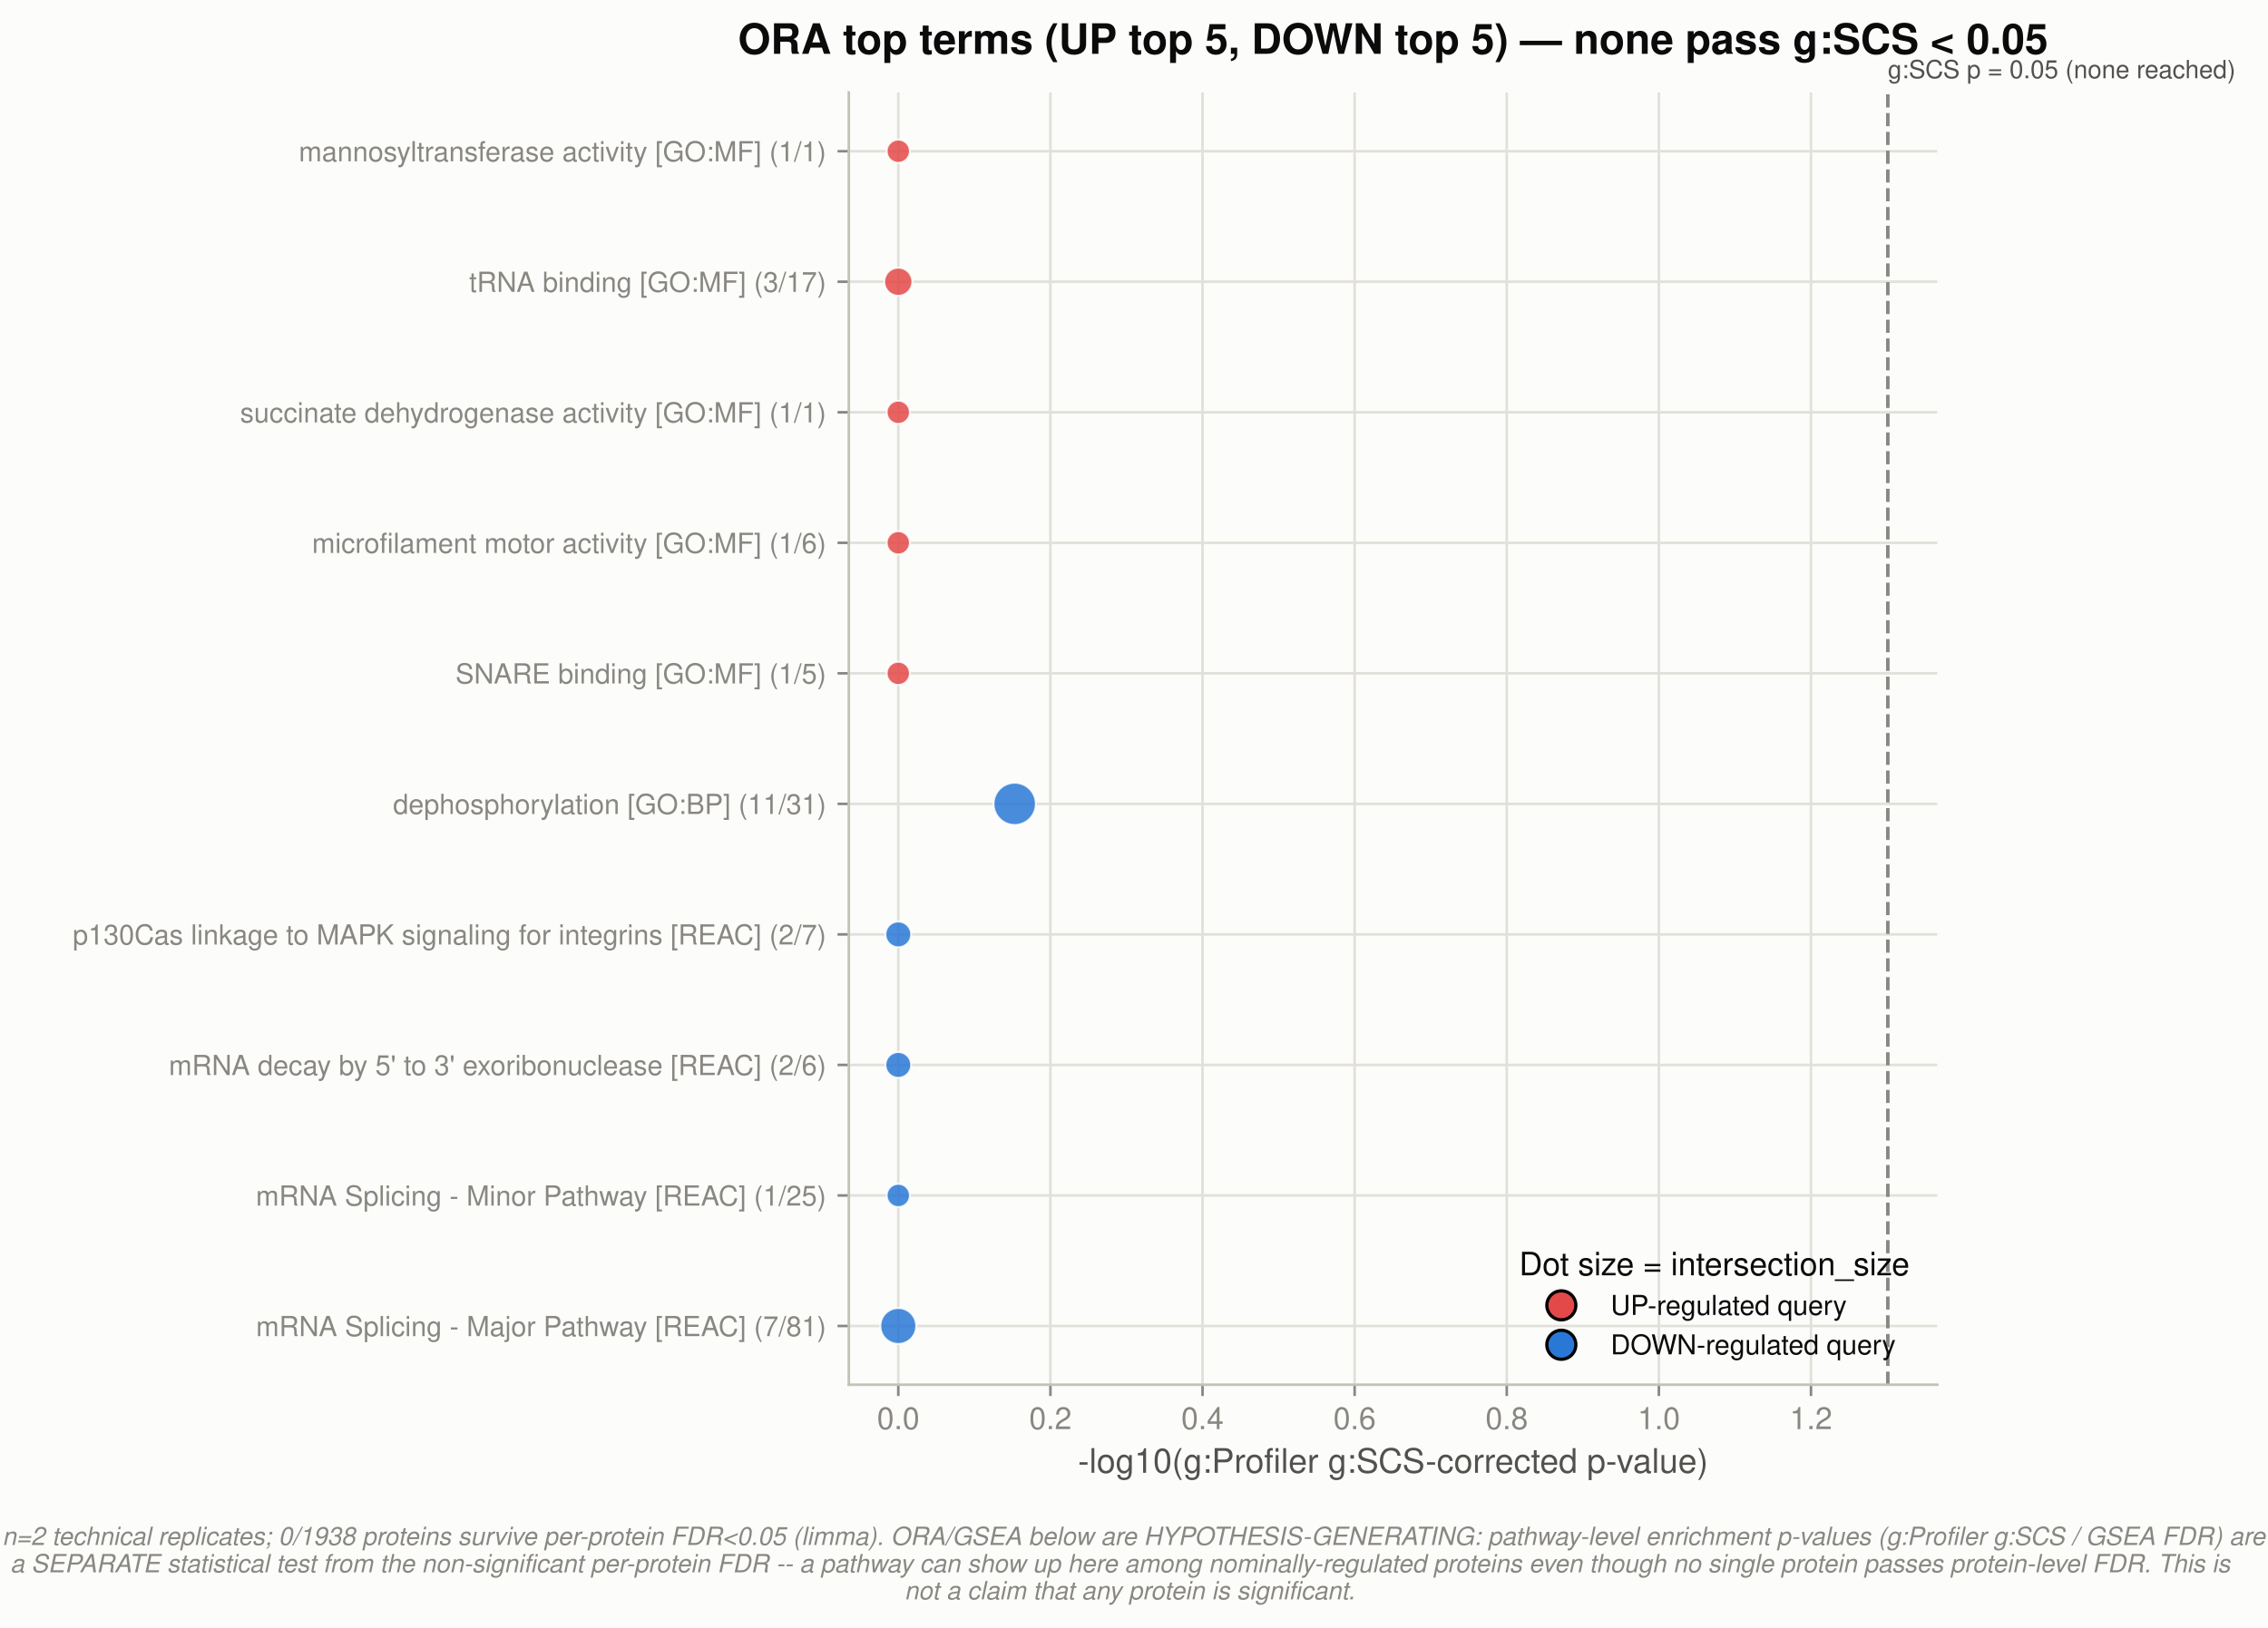
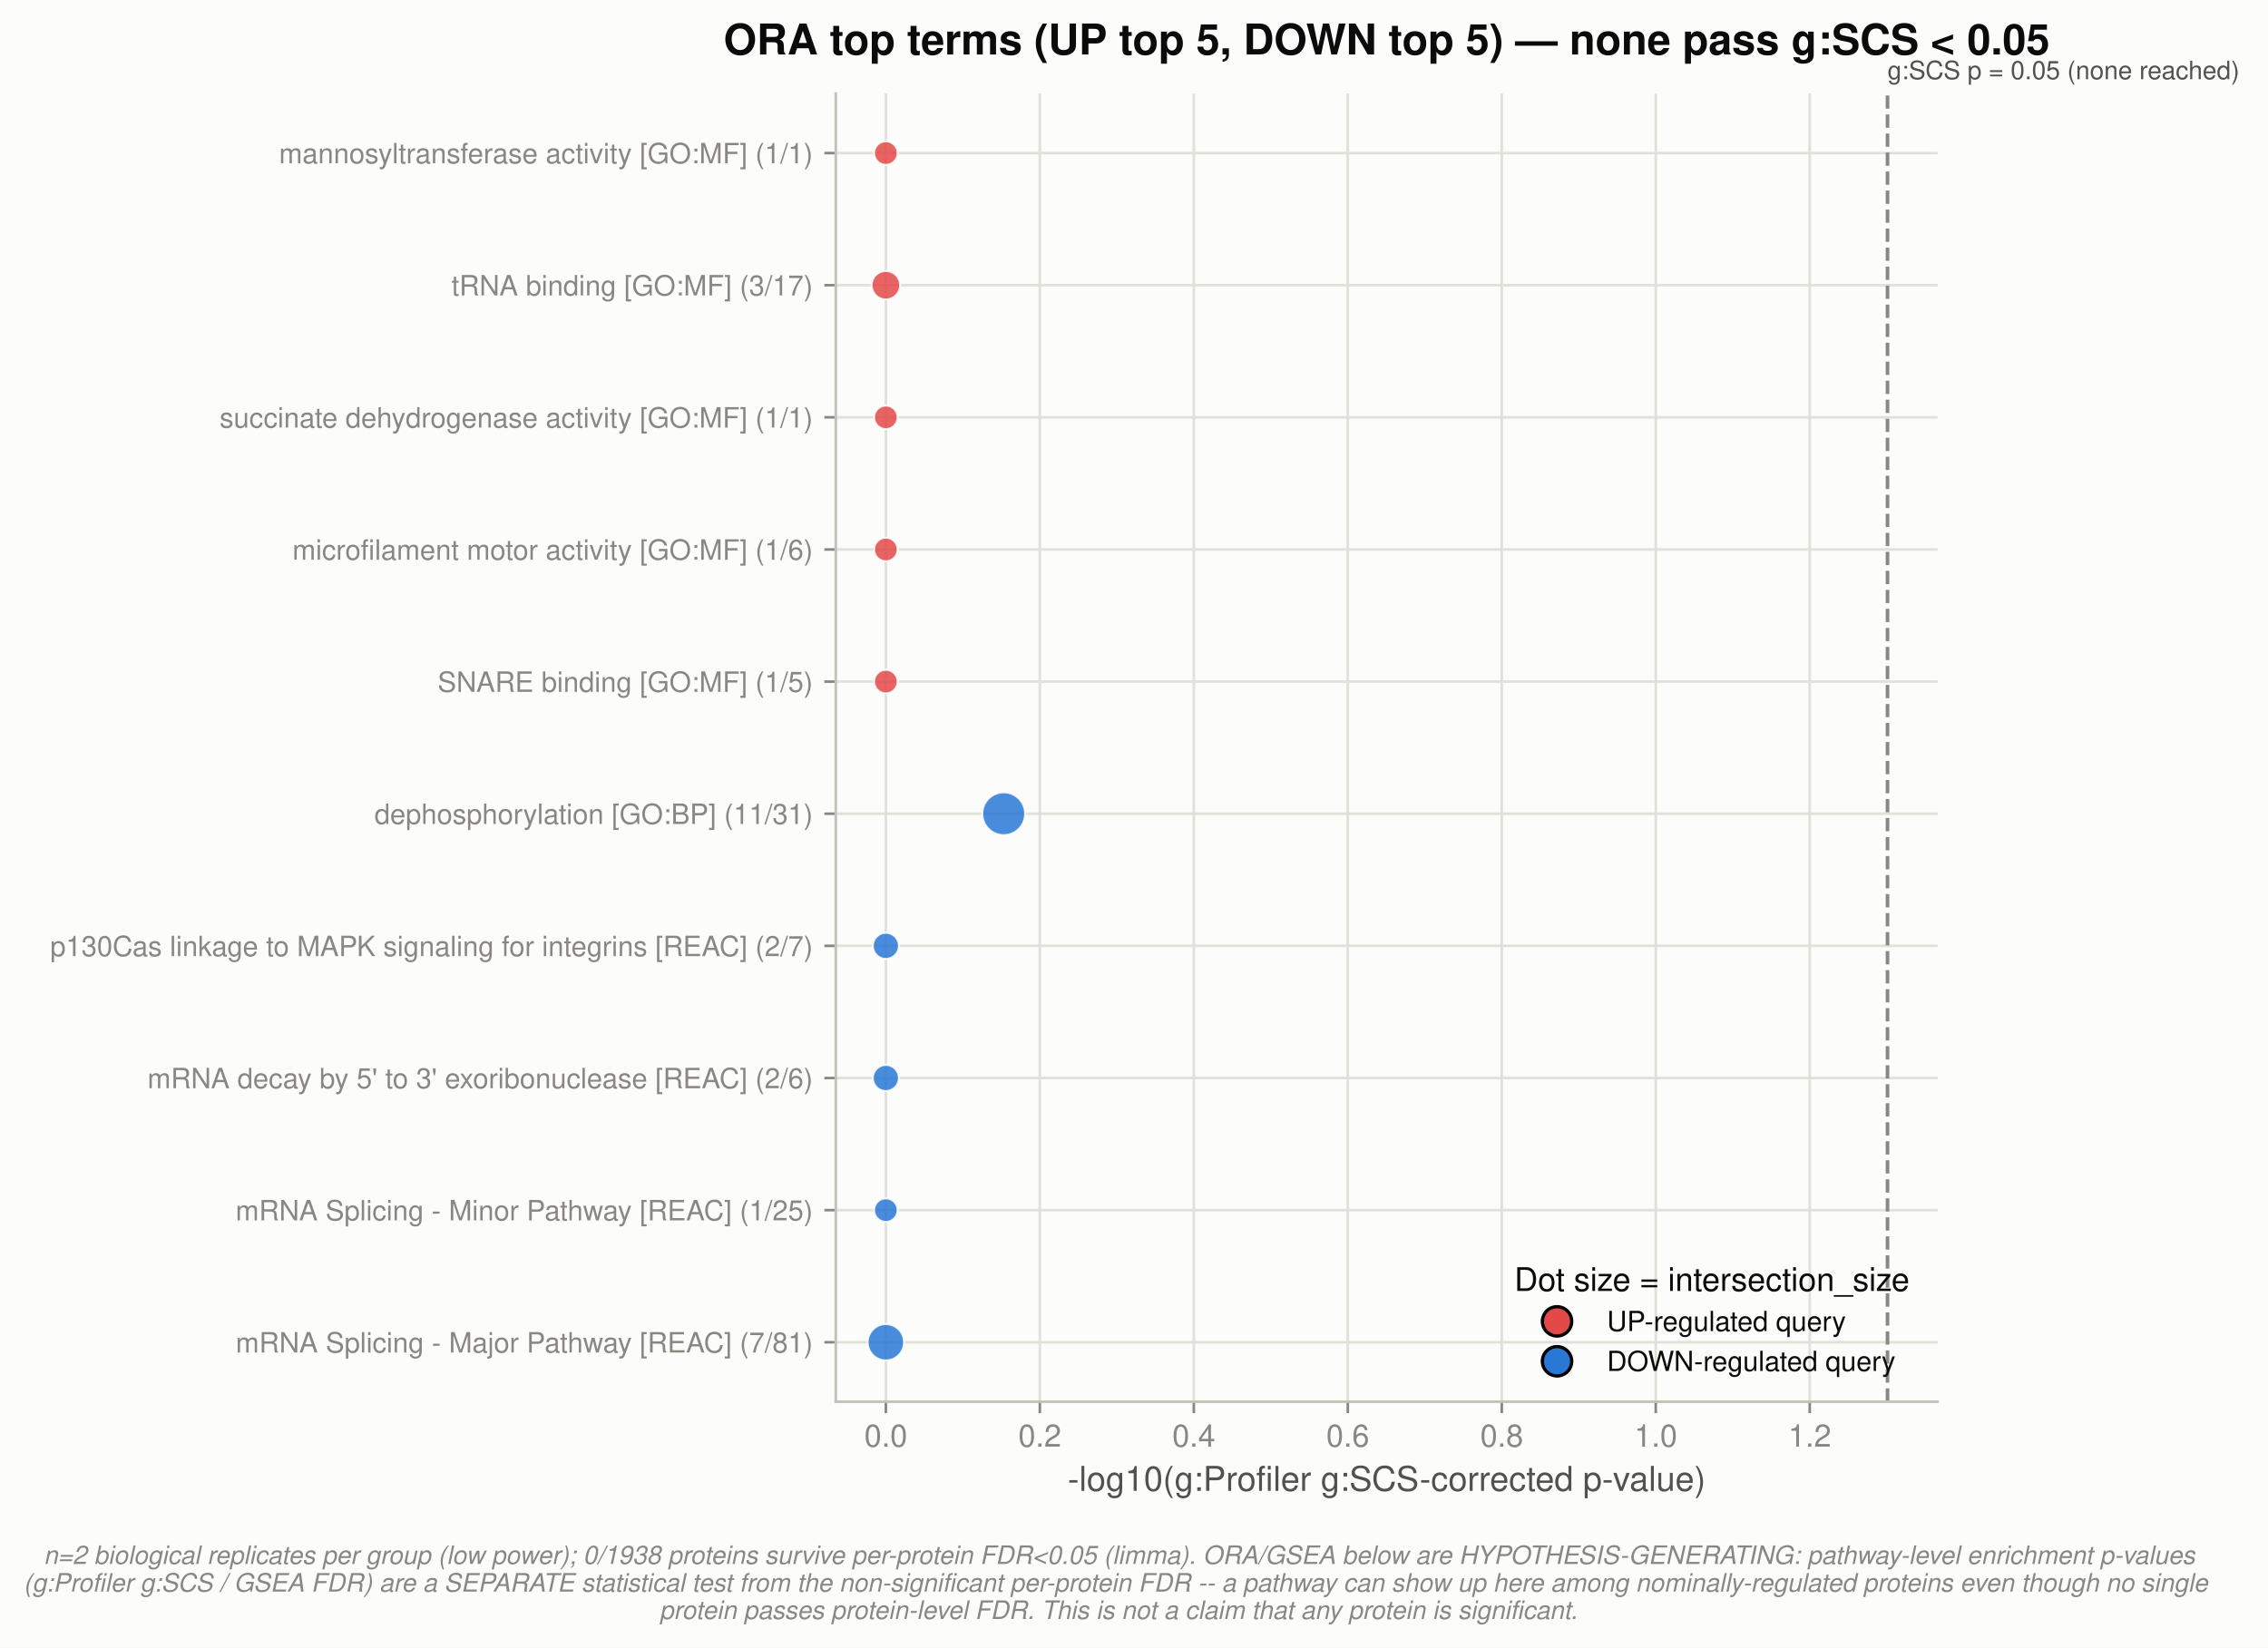
- <svg xmlns="http://www.w3.org/2000/svg" xmlns:xlink="http://www.w3.org/1999/xlink" width="703.745pt" height="505.222pt" viewBox="0 0 703.745 505.222" version="1.1">
+ <svg xmlns="http://www.w3.org/2000/svg" xmlns:xlink="http://www.w3.org/1999/xlink" width="695.232pt" height="505.222pt" viewBox="0 0 695.232 505.222" version="1.1">
  <defs>
    <style type="text/css">*{stroke-linejoin: round; stroke-linecap: butt}</style>
  </defs>
  <g id="figure_1">
    <g id="patch_1">
-       <path d="M 0 505.222  L 703.745 505.222  L 703.745 0  L 0 0  z " style="fill: #fcfcfb" />
+       <path d="M 0 505.222  L 695.232 505.222  L 695.232 0  L 0 0  z " style="fill: #fcfcfb" />
    </g>
    <g id="axes_1">
      <g id="patch_2">
-         <path d="M 263.382 429.782  L 601.131 429.782  L 601.131 28.702  L 263.382 28.702  z " style="fill: #fcfcfb" />
+         <path d="M 256.2 429.782  L 593.949 429.782  L 593.949 28.702  L 256.2 28.702  z " style="fill: #fcfcfb" />
      </g>
      <g id="matplotlib.axis_1">
        <g id="xtick_1">
          <g id="line2d_1">
-             <path d="M 278.734 429.782  L 278.734 28.702  " clip-path="url(#pb3f4c99d9b)" style="fill: none; stroke: #e1e0d9; stroke-width: 0.8; stroke-linecap: square" />
+             <path d="M 271.552 429.782  L 271.552 28.702  " clip-path="url(#p7c987cc610)" style="fill: none; stroke: #e1e0d9; stroke-width: 0.8; stroke-linecap: square" />
          </g>
          <g id="line2d_2">
            <defs>
-               <path id="mcee492f1c2" d="M 0 0  L 0 3.5  " style="stroke: #898781; stroke-width: 0.8" />
+               <path id="m0480e35098" d="M 0 0  L 0 3.5  " style="stroke: #898781; stroke-width: 0.8" />
            </defs>
            <g>
-               <use xlink:href="#mcee492f1c2" x="278.734" y="429.782" style="fill: #898781; stroke: #898781; stroke-width: 0.8" />
+               <use xlink:href="#m0480e35098" x="271.552" y="429.782" style="fill: #898781; stroke: #898781; stroke-width: 0.8" />
            </g>
          </g>
          <g id="text_1">
-             <text style="font-size: 9.5px; font-family: 'Helvetica Neue', 'Helvetica', 'Arial', 'DejaVu Sans', sans-serif; text-anchor: middle; fill: #898781" x="278.734" y="443.566" transform="rotate(-0 278.7345 443.5658)">0.0</text>
+             <text style="font-size: 9.5px; font-family: 'Helvetica Neue', 'Helvetica', 'Arial', 'DejaVu Sans', sans-serif; text-anchor: middle; fill: #898781" x="271.552" y="443.566" transform="rotate(-0 271.5524 443.5658)">0.0</text>
          </g>
        </g>
        <g id="xtick_2">
          <g id="line2d_3">
-             <path d="M 325.935 429.782  L 325.935 28.702  " clip-path="url(#pb3f4c99d9b)" style="fill: none; stroke: #e1e0d9; stroke-width: 0.8; stroke-linecap: square" />
+             <path d="M 318.753 429.782  L 318.753 28.702  " clip-path="url(#p7c987cc610)" style="fill: none; stroke: #e1e0d9; stroke-width: 0.8; stroke-linecap: square" />
          </g>
          <g id="line2d_4">
            <g>
-               <use xlink:href="#mcee492f1c2" x="325.935" y="429.782" style="fill: #898781; stroke: #898781; stroke-width: 0.8" />
+               <use xlink:href="#m0480e35098" x="318.753" y="429.782" style="fill: #898781; stroke: #898781; stroke-width: 0.8" />
            </g>
          </g>
          <g id="text_2">
-             <text style="font-size: 9.5px; font-family: 'Helvetica Neue', 'Helvetica', 'Arial', 'DejaVu Sans', sans-serif; text-anchor: middle; fill: #898781" x="325.935" y="443.566" transform="rotate(-0 325.9347 443.5658)">0.2</text>
+             <text style="font-size: 9.5px; font-family: 'Helvetica Neue', 'Helvetica', 'Arial', 'DejaVu Sans', sans-serif; text-anchor: middle; fill: #898781" x="318.753" y="443.566" transform="rotate(-0 318.7526 443.5658)">0.2</text>
          </g>
        </g>
        <g id="xtick_3">
          <g id="line2d_5">
-             <path d="M 373.135 429.782  L 373.135 28.702  " clip-path="url(#pb3f4c99d9b)" style="fill: none; stroke: #e1e0d9; stroke-width: 0.8; stroke-linecap: square" />
+             <path d="M 365.953 429.782  L 365.953 28.702  " clip-path="url(#p7c987cc610)" style="fill: none; stroke: #e1e0d9; stroke-width: 0.8; stroke-linecap: square" />
          </g>
          <g id="line2d_6">
            <g>
-               <use xlink:href="#mcee492f1c2" x="373.135" y="429.782" style="fill: #898781; stroke: #898781; stroke-width: 0.8" />
+               <use xlink:href="#m0480e35098" x="365.953" y="429.782" style="fill: #898781; stroke: #898781; stroke-width: 0.8" />
            </g>
          </g>
          <g id="text_3">
-             <text style="font-size: 9.5px; font-family: 'Helvetica Neue', 'Helvetica', 'Arial', 'DejaVu Sans', sans-serif; text-anchor: middle; fill: #898781" x="373.135" y="443.566" transform="rotate(-0 373.135 443.5658)">0.4</text>
+             <text style="font-size: 9.5px; font-family: 'Helvetica Neue', 'Helvetica', 'Arial', 'DejaVu Sans', sans-serif; text-anchor: middle; fill: #898781" x="365.953" y="443.566" transform="rotate(-0 365.9529 443.5658)">0.4</text>
          </g>
        </g>
        <g id="xtick_4">
          <g id="line2d_7">
-             <path d="M 420.335 429.782  L 420.335 28.702  " clip-path="url(#pb3f4c99d9b)" style="fill: none; stroke: #e1e0d9; stroke-width: 0.8; stroke-linecap: square" />
+             <path d="M 413.153 429.782  L 413.153 28.702  " clip-path="url(#p7c987cc610)" style="fill: none; stroke: #e1e0d9; stroke-width: 0.8; stroke-linecap: square" />
          </g>
          <g id="line2d_8">
            <g>
-               <use xlink:href="#mcee492f1c2" x="420.335" y="429.782" style="fill: #898781; stroke: #898781; stroke-width: 0.8" />
+               <use xlink:href="#m0480e35098" x="413.153" y="429.782" style="fill: #898781; stroke: #898781; stroke-width: 0.8" />
            </g>
          </g>
          <g id="text_4">
-             <text style="font-size: 9.5px; font-family: 'Helvetica Neue', 'Helvetica', 'Arial', 'DejaVu Sans', sans-serif; text-anchor: middle; fill: #898781" x="420.335" y="443.566" transform="rotate(-0 420.3352 443.5658)">0.6</text>
+             <text style="font-size: 9.5px; font-family: 'Helvetica Neue', 'Helvetica', 'Arial', 'DejaVu Sans', sans-serif; text-anchor: middle; fill: #898781" x="413.153" y="443.566" transform="rotate(-0 413.1531 443.5658)">0.6</text>
          </g>
        </g>
        <g id="xtick_5">
          <g id="line2d_9">
-             <path d="M 467.535 429.782  L 467.535 28.702  " clip-path="url(#pb3f4c99d9b)" style="fill: none; stroke: #e1e0d9; stroke-width: 0.8; stroke-linecap: square" />
+             <path d="M 460.353 429.782  L 460.353 28.702  " clip-path="url(#p7c987cc610)" style="fill: none; stroke: #e1e0d9; stroke-width: 0.8; stroke-linecap: square" />
          </g>
          <g id="line2d_10">
            <g>
-               <use xlink:href="#mcee492f1c2" x="467.535" y="429.782" style="fill: #898781; stroke: #898781; stroke-width: 0.8" />
+               <use xlink:href="#m0480e35098" x="460.353" y="429.782" style="fill: #898781; stroke: #898781; stroke-width: 0.8" />
            </g>
          </g>
          <g id="text_5">
-             <text style="font-size: 9.5px; font-family: 'Helvetica Neue', 'Helvetica', 'Arial', 'DejaVu Sans', sans-serif; text-anchor: middle; fill: #898781" x="467.535" y="443.566" transform="rotate(-0 467.5354 443.5658)">0.8</text>
+             <text style="font-size: 9.5px; font-family: 'Helvetica Neue', 'Helvetica', 'Arial', 'DejaVu Sans', sans-serif; text-anchor: middle; fill: #898781" x="460.353" y="443.566" transform="rotate(-0 460.3533 443.5658)">0.8</text>
          </g>
        </g>
        <g id="xtick_6">
          <g id="line2d_11">
-             <path d="M 514.736 429.782  L 514.736 28.702  " clip-path="url(#pb3f4c99d9b)" style="fill: none; stroke: #e1e0d9; stroke-width: 0.8; stroke-linecap: square" />
+             <path d="M 507.554 429.782  L 507.554 28.702  " clip-path="url(#p7c987cc610)" style="fill: none; stroke: #e1e0d9; stroke-width: 0.8; stroke-linecap: square" />
          </g>
          <g id="line2d_12">
            <g>
-               <use xlink:href="#mcee492f1c2" x="514.736" y="429.782" style="fill: #898781; stroke: #898781; stroke-width: 0.8" />
+               <use xlink:href="#m0480e35098" x="507.554" y="429.782" style="fill: #898781; stroke: #898781; stroke-width: 0.8" />
            </g>
          </g>
          <g id="text_6">
-             <text style="font-size: 9.5px; font-family: 'Helvetica Neue', 'Helvetica', 'Arial', 'DejaVu Sans', sans-serif; text-anchor: middle; fill: #898781" x="514.736" y="443.566" transform="rotate(-0 514.7357 443.5658)">1.0</text>
+             <text style="font-size: 9.5px; font-family: 'Helvetica Neue', 'Helvetica', 'Arial', 'DejaVu Sans', sans-serif; text-anchor: middle; fill: #898781" x="507.554" y="443.566" transform="rotate(-0 507.5536 443.5658)">1.0</text>
          </g>
        </g>
        <g id="xtick_7">
          <g id="line2d_13">
-             <path d="M 561.936 429.782  L 561.936 28.702  " clip-path="url(#pb3f4c99d9b)" style="fill: none; stroke: #e1e0d9; stroke-width: 0.8; stroke-linecap: square" />
+             <path d="M 554.754 429.782  L 554.754 28.702  " clip-path="url(#p7c987cc610)" style="fill: none; stroke: #e1e0d9; stroke-width: 0.8; stroke-linecap: square" />
          </g>
          <g id="line2d_14">
            <g>
-               <use xlink:href="#mcee492f1c2" x="561.936" y="429.782" style="fill: #898781; stroke: #898781; stroke-width: 0.8" />
+               <use xlink:href="#m0480e35098" x="554.754" y="429.782" style="fill: #898781; stroke: #898781; stroke-width: 0.8" />
            </g>
          </g>
          <g id="text_7">
-             <text style="font-size: 9.5px; font-family: 'Helvetica Neue', 'Helvetica', 'Arial', 'DejaVu Sans', sans-serif; text-anchor: middle; fill: #898781" x="561.936" y="443.566" transform="rotate(-0 561.9359 443.5658)">1.2</text>
+             <text style="font-size: 9.5px; font-family: 'Helvetica Neue', 'Helvetica', 'Arial', 'DejaVu Sans', sans-serif; text-anchor: middle; fill: #898781" x="554.754" y="443.566" transform="rotate(-0 554.7538 443.5658)">1.2</text>
          </g>
        </g>
        <g id="text_8">
-           <text style="font-size: 10.5px; font-family: 'Helvetica Neue', 'Helvetica', 'Arial', 'DejaVu Sans', sans-serif; text-anchor: middle; fill: #52514e" x="432.257" y="457.112" transform="rotate(-0 432.2568 457.1124)">-log10(g:Profiler g:SCS-corrected p-value)</text>
+           <text style="font-size: 10.5px; font-family: 'Helvetica Neue', 'Helvetica', 'Arial', 'DejaVu Sans', sans-serif; text-anchor: middle; fill: #52514e" x="425.075" y="457.112" transform="rotate(-0 425.0747 457.1124)">-log10(g:Profiler g:SCS-corrected p-value)</text>
        </g>
      </g>
      <g id="matplotlib.axis_2">
        <g id="ytick_1">
          <g id="line2d_15">
-             <path d="M 263.382 411.551  L 601.131 411.551  " clip-path="url(#pb3f4c99d9b)" style="fill: none; stroke: #e1e0d9; stroke-width: 0.8; stroke-linecap: square" />
+             <path d="M 256.2 411.551  L 593.949 411.551  " clip-path="url(#p7c987cc610)" style="fill: none; stroke: #e1e0d9; stroke-width: 0.8; stroke-linecap: square" />
          </g>
          <g id="line2d_16">
            <defs>
-               <path id="md9409d3e34" d="M 0 0  L -3.5 0  " style="stroke: #898781; stroke-width: 0.8" />
+               <path id="m6cc1317039" d="M 0 0  L -3.5 0  " style="stroke: #898781; stroke-width: 0.8" />
            </defs>
            <g>
-               <use xlink:href="#md9409d3e34" x="263.382" y="411.551" style="fill: #898781; stroke: #898781; stroke-width: 0.8" />
+               <use xlink:href="#m6cc1317039" x="256.2" y="411.551" style="fill: #898781; stroke: #898781; stroke-width: 0.8" />
            </g>
          </g>
          <g id="text_9">
-             <text style="font-size: 8.6px; font-family: 'Helvetica Neue', 'Helvetica', 'Arial', 'DejaVu Sans', sans-serif; text-anchor: end; fill: #898781" x="256.382" y="414.694" transform="rotate(-0 256.3822 414.6943)">mRNA Splicing - Major Pathway  [REAC]  (7/81)</text>
+             <text style="font-size: 8.6px; font-family: 'Helvetica Neue', 'Helvetica', 'Arial', 'DejaVu Sans', sans-serif; text-anchor: end; fill: #898781" x="249.2" y="414.694" transform="rotate(-0 249.2002 414.6943)">mRNA Splicing - Major Pathway  [REAC]  (7/81)</text>
          </g>
        </g>
        <g id="ytick_2">
          <g id="line2d_17">
-             <path d="M 263.382 371.038  L 601.131 371.038  " clip-path="url(#pb3f4c99d9b)" style="fill: none; stroke: #e1e0d9; stroke-width: 0.8; stroke-linecap: square" />
+             <path d="M 256.2 371.038  L 593.949 371.038  " clip-path="url(#p7c987cc610)" style="fill: none; stroke: #e1e0d9; stroke-width: 0.8; stroke-linecap: square" />
          </g>
          <g id="line2d_18">
            <g>
-               <use xlink:href="#md9409d3e34" x="263.382" y="371.038" style="fill: #898781; stroke: #898781; stroke-width: 0.8" />
+               <use xlink:href="#m6cc1317039" x="256.2" y="371.038" style="fill: #898781; stroke: #898781; stroke-width: 0.8" />
            </g>
          </g>
          <g id="text_10">
-             <text style="font-size: 8.6px; font-family: 'Helvetica Neue', 'Helvetica', 'Arial', 'DejaVu Sans', sans-serif; text-anchor: end; fill: #898781" x="256.382" y="374.181" transform="rotate(-0 256.3822 374.1812)">mRNA Splicing - Minor Pathway  [REAC]  (1/25)</text>
+             <text style="font-size: 8.6px; font-family: 'Helvetica Neue', 'Helvetica', 'Arial', 'DejaVu Sans', sans-serif; text-anchor: end; fill: #898781" x="249.2" y="374.181" transform="rotate(-0 249.2002 374.1812)">mRNA Splicing - Minor Pathway  [REAC]  (1/25)</text>
          </g>
        </g>
        <g id="ytick_3">
          <g id="line2d_19">
-             <path d="M 263.382 330.525  L 601.131 330.525  " clip-path="url(#pb3f4c99d9b)" style="fill: none; stroke: #e1e0d9; stroke-width: 0.8; stroke-linecap: square" />
+             <path d="M 256.2 330.525  L 593.949 330.525  " clip-path="url(#p7c987cc610)" style="fill: none; stroke: #e1e0d9; stroke-width: 0.8; stroke-linecap: square" />
          </g>
          <g id="line2d_20">
            <g>
-               <use xlink:href="#md9409d3e34" x="263.382" y="330.525" style="fill: #898781; stroke: #898781; stroke-width: 0.8" />
+               <use xlink:href="#m6cc1317039" x="256.2" y="330.525" style="fill: #898781; stroke: #898781; stroke-width: 0.8" />
            </g>
          </g>
          <g id="text_11">
-             <text style="font-size: 8.6px; font-family: 'Helvetica Neue', 'Helvetica', 'Arial', 'DejaVu Sans', sans-serif; text-anchor: end; fill: #898781" x="256.382" y="333.668" transform="rotate(-0 256.3822 333.668)">mRNA decay by 5' to 3' exoribonuclease  [REAC]  (2/6)</text>
+             <text style="font-size: 8.6px; font-family: 'Helvetica Neue', 'Helvetica', 'Arial', 'DejaVu Sans', sans-serif; text-anchor: end; fill: #898781" x="249.2" y="333.668" transform="rotate(-0 249.2002 333.668)">mRNA decay by 5' to 3' exoribonuclease  [REAC]  (2/6)</text>
          </g>
        </g>
        <g id="ytick_4">
          <g id="line2d_21">
-             <path d="M 263.382 290.012  L 601.131 290.012  " clip-path="url(#pb3f4c99d9b)" style="fill: none; stroke: #e1e0d9; stroke-width: 0.8; stroke-linecap: square" />
+             <path d="M 256.2 290.012  L 593.949 290.012  " clip-path="url(#p7c987cc610)" style="fill: none; stroke: #e1e0d9; stroke-width: 0.8; stroke-linecap: square" />
          </g>
          <g id="line2d_22">
            <g>
-               <use xlink:href="#md9409d3e34" x="263.382" y="290.012" style="fill: #898781; stroke: #898781; stroke-width: 0.8" />
+               <use xlink:href="#m6cc1317039" x="256.2" y="290.012" style="fill: #898781; stroke: #898781; stroke-width: 0.8" />
            </g>
          </g>
          <g id="text_12">
-             <text style="font-size: 8.6px; font-family: 'Helvetica Neue', 'Helvetica', 'Arial', 'DejaVu Sans', sans-serif; text-anchor: end; fill: #898781" x="256.382" y="293.155" transform="rotate(-0 256.3822 293.1549)">p130Cas linkage to MAPK signaling for integrins  [REAC]  (2/7)</text>
+             <text style="font-size: 8.6px; font-family: 'Helvetica Neue', 'Helvetica', 'Arial', 'DejaVu Sans', sans-serif; text-anchor: end; fill: #898781" x="249.2" y="293.155" transform="rotate(-0 249.2002 293.1549)">p130Cas linkage to MAPK signaling for integrins  [REAC]  (2/7)</text>
          </g>
        </g>
        <g id="ytick_5">
          <g id="line2d_23">
-             <path d="M 263.382 249.499  L 601.131 249.499  " clip-path="url(#pb3f4c99d9b)" style="fill: none; stroke: #e1e0d9; stroke-width: 0.8; stroke-linecap: square" />
+             <path d="M 256.2 249.499  L 593.949 249.499  " clip-path="url(#p7c987cc610)" style="fill: none; stroke: #e1e0d9; stroke-width: 0.8; stroke-linecap: square" />
          </g>
          <g id="line2d_24">
            <g>
-               <use xlink:href="#md9409d3e34" x="263.382" y="249.499" style="fill: #898781; stroke: #898781; stroke-width: 0.8" />
+               <use xlink:href="#m6cc1317039" x="256.2" y="249.499" style="fill: #898781; stroke: #898781; stroke-width: 0.8" />
            </g>
          </g>
          <g id="text_13">
-             <text style="font-size: 8.6px; font-family: 'Helvetica Neue', 'Helvetica', 'Arial', 'DejaVu Sans', sans-serif; text-anchor: end; fill: #898781" x="256.382" y="252.642" transform="rotate(-0 256.3822 252.6418)">dephosphorylation  [GO:BP]  (11/31)</text>
+             <text style="font-size: 8.6px; font-family: 'Helvetica Neue', 'Helvetica', 'Arial', 'DejaVu Sans', sans-serif; text-anchor: end; fill: #898781" x="249.2" y="252.642" transform="rotate(-0 249.2002 252.6418)">dephosphorylation  [GO:BP]  (11/31)</text>
          </g>
        </g>
        <g id="ytick_6">
          <g id="line2d_25">
-             <path d="M 263.382 208.986  L 601.131 208.986  " clip-path="url(#pb3f4c99d9b)" style="fill: none; stroke: #e1e0d9; stroke-width: 0.8; stroke-linecap: square" />
+             <path d="M 256.2 208.986  L 593.949 208.986  " clip-path="url(#p7c987cc610)" style="fill: none; stroke: #e1e0d9; stroke-width: 0.8; stroke-linecap: square" />
          </g>
          <g id="line2d_26">
            <g>
-               <use xlink:href="#md9409d3e34" x="263.382" y="208.986" style="fill: #898781; stroke: #898781; stroke-width: 0.8" />
+               <use xlink:href="#m6cc1317039" x="256.2" y="208.986" style="fill: #898781; stroke: #898781; stroke-width: 0.8" />
            </g>
          </g>
          <g id="text_14">
-             <text style="font-size: 8.6px; font-family: 'Helvetica Neue', 'Helvetica', 'Arial', 'DejaVu Sans', sans-serif; text-anchor: end; fill: #898781" x="256.382" y="212.129" transform="rotate(-0 256.3822 212.1287)">SNARE binding  [GO:MF]  (1/5)</text>
+             <text style="font-size: 8.6px; font-family: 'Helvetica Neue', 'Helvetica', 'Arial', 'DejaVu Sans', sans-serif; text-anchor: end; fill: #898781" x="249.2" y="212.129" transform="rotate(-0 249.2002 212.1287)">SNARE binding  [GO:MF]  (1/5)</text>
          </g>
        </g>
        <g id="ytick_7">
          <g id="line2d_27">
-             <path d="M 263.382 168.472  L 601.131 168.472  " clip-path="url(#pb3f4c99d9b)" style="fill: none; stroke: #e1e0d9; stroke-width: 0.8; stroke-linecap: square" />
+             <path d="M 256.2 168.472  L 593.949 168.472  " clip-path="url(#p7c987cc610)" style="fill: none; stroke: #e1e0d9; stroke-width: 0.8; stroke-linecap: square" />
          </g>
          <g id="line2d_28">
            <g>
-               <use xlink:href="#md9409d3e34" x="263.382" y="168.472" style="fill: #898781; stroke: #898781; stroke-width: 0.8" />
+               <use xlink:href="#m6cc1317039" x="256.2" y="168.472" style="fill: #898781; stroke: #898781; stroke-width: 0.8" />
            </g>
          </g>
          <g id="text_15">
-             <text style="font-size: 8.6px; font-family: 'Helvetica Neue', 'Helvetica', 'Arial', 'DejaVu Sans', sans-serif; text-anchor: end; fill: #898781" x="256.382" y="171.616" transform="rotate(-0 256.3822 171.6155)">microfilament motor activity  [GO:MF]  (1/6)</text>
+             <text style="font-size: 8.6px; font-family: 'Helvetica Neue', 'Helvetica', 'Arial', 'DejaVu Sans', sans-serif; text-anchor: end; fill: #898781" x="249.2" y="171.616" transform="rotate(-0 249.2002 171.6155)">microfilament motor activity  [GO:MF]  (1/6)</text>
          </g>
        </g>
        <g id="ytick_8">
          <g id="line2d_29">
-             <path d="M 263.382 127.959  L 601.131 127.959  " clip-path="url(#pb3f4c99d9b)" style="fill: none; stroke: #e1e0d9; stroke-width: 0.8; stroke-linecap: square" />
+             <path d="M 256.2 127.959  L 593.949 127.959  " clip-path="url(#p7c987cc610)" style="fill: none; stroke: #e1e0d9; stroke-width: 0.8; stroke-linecap: square" />
          </g>
          <g id="line2d_30">
            <g>
-               <use xlink:href="#md9409d3e34" x="263.382" y="127.959" style="fill: #898781; stroke: #898781; stroke-width: 0.8" />
+               <use xlink:href="#m6cc1317039" x="256.2" y="127.959" style="fill: #898781; stroke: #898781; stroke-width: 0.8" />
            </g>
          </g>
          <g id="text_16">
-             <text style="font-size: 8.6px; font-family: 'Helvetica Neue', 'Helvetica', 'Arial', 'DejaVu Sans', sans-serif; text-anchor: end; fill: #898781" x="256.382" y="131.102" transform="rotate(-0 256.3822 131.1024)">succinate dehydrogenase activity  [GO:MF]  (1/1)</text>
+             <text style="font-size: 8.6px; font-family: 'Helvetica Neue', 'Helvetica', 'Arial', 'DejaVu Sans', sans-serif; text-anchor: end; fill: #898781" x="249.2" y="131.102" transform="rotate(-0 249.2002 131.1024)">succinate dehydrogenase activity  [GO:MF]  (1/1)</text>
          </g>
        </g>
        <g id="ytick_9">
          <g id="line2d_31">
-             <path d="M 263.382 87.446  L 601.131 87.446  " clip-path="url(#pb3f4c99d9b)" style="fill: none; stroke: #e1e0d9; stroke-width: 0.8; stroke-linecap: square" />
+             <path d="M 256.2 87.446  L 593.949 87.446  " clip-path="url(#p7c987cc610)" style="fill: none; stroke: #e1e0d9; stroke-width: 0.8; stroke-linecap: square" />
          </g>
          <g id="line2d_32">
            <g>
-               <use xlink:href="#md9409d3e34" x="263.382" y="87.446" style="fill: #898781; stroke: #898781; stroke-width: 0.8" />
+               <use xlink:href="#m6cc1317039" x="256.2" y="87.446" style="fill: #898781; stroke: #898781; stroke-width: 0.8" />
            </g>
          </g>
          <g id="text_17">
-             <text style="font-size: 8.6px; font-family: 'Helvetica Neue', 'Helvetica', 'Arial', 'DejaVu Sans', sans-serif; text-anchor: end; fill: #898781" x="256.382" y="90.589" transform="rotate(-0 256.3822 90.58926)">tRNA binding  [GO:MF]  (3/17)</text>
+             <text style="font-size: 8.6px; font-family: 'Helvetica Neue', 'Helvetica', 'Arial', 'DejaVu Sans', sans-serif; text-anchor: end; fill: #898781" x="249.2" y="90.589" transform="rotate(-0 249.2002 90.58926)">tRNA binding  [GO:MF]  (3/17)</text>
          </g>
        </g>
        <g id="ytick_10">
          <g id="line2d_33">
-             <path d="M 263.382 46.933  L 601.131 46.933  " clip-path="url(#pb3f4c99d9b)" style="fill: none; stroke: #e1e0d9; stroke-width: 0.8; stroke-linecap: square" />
+             <path d="M 256.2 46.933  L 593.949 46.933  " clip-path="url(#p7c987cc610)" style="fill: none; stroke: #e1e0d9; stroke-width: 0.8; stroke-linecap: square" />
          </g>
          <g id="line2d_34">
            <g>
-               <use xlink:href="#md9409d3e34" x="263.382" y="46.933" style="fill: #898781; stroke: #898781; stroke-width: 0.8" />
+               <use xlink:href="#m6cc1317039" x="256.2" y="46.933" style="fill: #898781; stroke: #898781; stroke-width: 0.8" />
            </g>
          </g>
          <g id="text_18">
-             <text style="font-size: 8.6px; font-family: 'Helvetica Neue', 'Helvetica', 'Arial', 'DejaVu Sans', sans-serif; text-anchor: end; fill: #898781" x="256.382" y="50.076" transform="rotate(-0 256.3822 50.07613)">mannosyltransferase activity  [GO:MF]  (1/1)</text>
+             <text style="font-size: 8.6px; font-family: 'Helvetica Neue', 'Helvetica', 'Arial', 'DejaVu Sans', sans-serif; text-anchor: end; fill: #898781" x="249.2" y="50.076" transform="rotate(-0 249.2002 50.07613)">mannosyltransferase activity  [GO:MF]  (1/1)</text>
          </g>
        </g>
      </g>
      <g id="line2d_35">
-         <path d="M 585.779 429.782  L 585.779 28.702  " clip-path="url(#pb3f4c99d9b)" style="fill: none; stroke-dasharray: 4.07,1.76; stroke-dashoffset: 0; stroke: #898781; stroke-width: 1.1" />
+         <path d="M 578.597 429.782  L 578.597 28.702  " clip-path="url(#p7c987cc610)" style="fill: none; stroke-dasharray: 4.07,1.76; stroke-dashoffset: 0; stroke: #898781; stroke-width: 1.1" />
      </g>
      <g id="patch_3">
-         <path d="M 263.382 429.782  L 263.382 28.702  " style="fill: none; stroke: #c3c2b7; stroke-width: 0.8; stroke-linejoin: miter; stroke-linecap: square" />
+         <path d="M 256.2 429.782  L 256.2 28.702  " style="fill: none; stroke: #c3c2b7; stroke-width: 0.8; stroke-linejoin: miter; stroke-linecap: square" />
      </g>
      <g id="patch_4">
-         <path d="M 263.382 429.782  L 601.131 429.782  " style="fill: none; stroke: #c3c2b7; stroke-width: 0.8; stroke-linejoin: miter; stroke-linecap: square" />
+         <path d="M 256.2 429.782  L 593.949 429.782  " style="fill: none; stroke: #c3c2b7; stroke-width: 0.8; stroke-linejoin: miter; stroke-linecap: square" />
      </g>
      <g id="text_19">
-         <text style="font-size: 7.8px; font-family: 'Helvetica Neue', 'Helvetica', 'Arial', 'DejaVu Sans', sans-serif; text-anchor: start; fill: #52514e" x="585.779" y="24.275" transform="rotate(-0 585.7791 24.27522)"> g:SCS p = 0.05 (none reached)</text>
+         <text style="font-size: 7.8px; font-family: 'Helvetica Neue', 'Helvetica', 'Arial', 'DejaVu Sans', sans-serif; text-anchor: start; fill: #52514e" x="578.597" y="24.275" transform="rotate(-0 578.597 24.27522)"> g:SCS p = 0.05 (none reached)</text>
      </g>
      <g id="text_20">
-         <text style="font-weight: 600; font-size: 13px; font-family: 'Helvetica Neue', 'Helvetica', 'Arial', 'DejaVu Sans', sans-serif; text-anchor: middle; fill: #0b0b0b" x="432.257" y="16.702" transform="rotate(-0 432.2568 16.70219)">ORA top terms (UP top 5, DOWN top 5) — none pass g:SCS &lt; 0.05</text>
+         <text style="font-weight: 600; font-size: 13px; font-family: 'Helvetica Neue', 'Helvetica', 'Arial', 'DejaVu Sans', sans-serif; text-anchor: middle; fill: #0b0b0b" x="425.075" y="16.702" transform="rotate(-0 425.0747 16.70219)">ORA top terms (UP top 5, DOWN top 5) — none pass g:SCS &lt; 0.05</text>
      </g>
      <g id="PathCollection_1">
-         <path d="M 278.734 417.119  C 280.211 417.119 281.627 416.532 282.671 415.488  C 283.716 414.444 284.302 413.028 284.302 411.551  C 284.302 410.075 283.716 408.658 282.671 407.614  C 281.627 406.57 280.211 405.984 278.734 405.984  C 277.258 405.984 275.842 406.57 274.797 407.614  C 273.753 408.658 273.167 410.075 273.167 411.551  C 273.167 413.028 273.753 414.444 274.797 415.488  C 275.842 416.532 277.258 417.119 278.734 417.119  z " clip-path="url(#pb3f4c99d9b)" style="fill: #2a78d6; fill-opacity: 0.85; stroke: #ffffff; stroke-opacity: 0.85; stroke-width: 0.6" />
-         <path d="M 278.734 374.644  C 279.691 374.644 280.608 374.264 281.284 373.588  C 281.96 372.912 282.34 371.994 282.34 371.038  C 282.34 370.082 281.96 369.165 281.284 368.489  C 280.608 367.812 279.691 367.433 278.734 367.433  C 277.778 367.433 276.861 367.812 276.185 368.489  C 275.509 369.165 275.129 370.082 275.129 371.038  C 275.129 371.994 275.509 372.912 276.185 373.588  C 276.861 374.264 277.778 374.644 278.734 374.644  z " clip-path="url(#pb3f4c99d9b)" style="fill: #2a78d6; fill-opacity: 0.85; stroke: #ffffff; stroke-opacity: 0.85; stroke-width: 0.6" />
-         <path d="M 278.734 334.525  C 279.795 334.525 280.813 334.104 281.563 333.353  C 282.313 332.603 282.734 331.586 282.734 330.525  C 282.734 329.464 282.313 328.447 281.563 327.697  C 280.813 326.946 279.795 326.525 278.734 326.525  C 277.674 326.525 276.656 326.946 275.906 327.697  C 275.156 328.447 274.734 329.464 274.734 330.525  C 274.734 331.586 275.156 332.603 275.906 333.353  C 276.656 334.104 277.674 334.525 278.734 334.525  z " clip-path="url(#pb3f4c99d9b)" style="fill: #2a78d6; fill-opacity: 0.85; stroke: #ffffff; stroke-opacity: 0.85; stroke-width: 0.6" />
-         <path d="M 278.734 294.012  C 279.795 294.012 280.813 293.59 281.563 292.84  C 282.313 292.09 282.734 291.073 282.734 290.012  C 282.734 288.951 282.313 287.934 281.563 287.183  C 280.813 286.433 279.795 286.012 278.734 286.012  C 277.674 286.012 276.656 286.433 275.906 287.183  C 275.156 287.934 274.734 288.951 274.734 290.012  C 274.734 291.073 275.156 292.09 275.906 292.84  C 276.656 293.59 277.674 294.012 278.734 294.012  z " clip-path="url(#pb3f4c99d9b)" style="fill: #2a78d6; fill-opacity: 0.85; stroke: #ffffff; stroke-opacity: 0.85; stroke-width: 0.6" />
-         <path d="M 314.856 256.056  C 316.595 256.056 318.263 255.365 319.493 254.136  C 320.723 252.906 321.414 251.238 321.414 249.499  C 321.414 247.76 320.723 246.092 319.493 244.862  C 318.263 243.632 316.595 242.941 314.856 242.941  C 313.117 242.941 311.449 243.632 310.219 244.862  C 308.99 246.092 308.299 247.76 308.299 249.499  C 308.299 251.238 308.99 252.906 310.219 254.136  C 311.449 255.365 313.117 256.056 314.856 256.056  z " clip-path="url(#pb3f4c99d9b)" style="fill: #2a78d6; fill-opacity: 0.85; stroke: #ffffff; stroke-opacity: 0.85; stroke-width: 0.6" />
-         <path d="M 278.734 212.591  C 279.691 212.591 280.608 212.211 281.284 211.535  C 281.96 210.859 282.34 209.942 282.34 208.986  C 282.34 208.029 281.96 207.112 281.284 206.436  C 280.608 205.76 279.691 205.38 278.734 205.38  C 277.778 205.38 276.861 205.76 276.185 206.436  C 275.509 207.112 275.129 208.029 275.129 208.986  C 275.129 209.942 275.509 210.859 276.185 211.535  C 276.861 212.211 277.778 212.591 278.734 212.591  z " clip-path="url(#pb3f4c99d9b)" style="fill: #e34948; fill-opacity: 0.85; stroke: #ffffff; stroke-opacity: 0.85; stroke-width: 0.6" />
-         <path d="M 278.734 172.078  C 279.691 172.078 280.608 171.698 281.284 171.022  C 281.96 170.346 282.34 169.429 282.34 168.472  C 282.34 167.516 281.96 166.599 281.284 165.923  C 280.608 165.247 279.691 164.867 278.734 164.867  C 277.778 164.867 276.861 165.247 276.185 165.923  C 275.509 166.599 275.129 167.516 275.129 168.472  C 275.129 169.429 275.509 170.346 276.185 171.022  C 276.861 171.698 277.778 172.078 278.734 172.078  z " clip-path="url(#pb3f4c99d9b)" style="fill: #e34948; fill-opacity: 0.85; stroke: #ffffff; stroke-opacity: 0.85; stroke-width: 0.6" />
-         <path d="M 278.734 131.565  C 279.691 131.565 280.608 131.185 281.284 130.509  C 281.96 129.833 282.34 128.916 282.34 127.959  C 282.34 127.003 281.96 126.086 281.284 125.41  C 280.608 124.734 279.691 124.354 278.734 124.354  C 277.778 124.354 276.861 124.734 276.185 125.41  C 275.509 126.086 275.129 127.003 275.129 127.959  C 275.129 128.916 275.509 129.833 276.185 130.509  C 276.861 131.185 277.778 131.565 278.734 131.565  z " clip-path="url(#pb3f4c99d9b)" style="fill: #e34948; fill-opacity: 0.85; stroke: #ffffff; stroke-opacity: 0.85; stroke-width: 0.6" />
-         <path d="M 278.734 91.805  C 279.89 91.805 280.999 91.346 281.817 90.528  C 282.634 89.711 283.093 88.602 283.093 87.446  C 283.093 86.29 282.634 85.181 281.817 84.364  C 280.999 83.547 279.89 83.087 278.734 83.087  C 277.578 83.087 276.47 83.547 275.652 84.364  C 274.835 85.181 274.376 86.29 274.376 87.446  C 274.376 88.602 274.835 89.711 275.652 90.528  C 276.47 91.346 277.578 91.805 278.734 91.805  z " clip-path="url(#pb3f4c99d9b)" style="fill: #e34948; fill-opacity: 0.85; stroke: #ffffff; stroke-opacity: 0.85; stroke-width: 0.6" />
-         <path d="M 278.734 50.539  C 279.691 50.539 280.608 50.159 281.284 49.483  C 281.96 48.806 282.34 47.889 282.34 46.933  C 282.34 45.977 281.96 45.06 281.284 44.384  C 280.608 43.707 279.691 43.328 278.734 43.328  C 277.778 43.328 276.861 43.707 276.185 44.384  C 275.509 45.06 275.129 45.977 275.129 46.933  C 275.129 47.889 275.509 48.806 276.185 49.483  C 276.861 50.159 277.778 50.539 278.734 50.539  z " clip-path="url(#pb3f4c99d9b)" style="fill: #e34948; fill-opacity: 0.85; stroke: #ffffff; stroke-opacity: 0.85; stroke-width: 0.6" />
+         <path d="M 271.552 417.119  C 273.029 417.119 274.445 416.532 275.489 415.488  C 276.533 414.444 277.12 413.028 277.12 411.551  C 277.12 410.075 276.533 408.658 275.489 407.614  C 274.445 406.57 273.029 405.984 271.552 405.984  C 270.076 405.984 268.659 406.57 267.615 407.614  C 266.571 408.658 265.985 410.075 265.985 411.551  C 265.985 413.028 266.571 414.444 267.615 415.488  C 268.659 416.532 270.076 417.119 271.552 417.119  z " clip-path="url(#p7c987cc610)" style="fill: #2a78d6; fill-opacity: 0.85; stroke: #ffffff; stroke-opacity: 0.85; stroke-width: 0.6" />
+         <path d="M 271.552 374.644  C 272.509 374.644 273.426 374.264 274.102 373.588  C 274.778 372.912 275.158 371.994 275.158 371.038  C 275.158 370.082 274.778 369.165 274.102 368.489  C 273.426 367.812 272.509 367.433 271.552 367.433  C 270.596 367.433 269.679 367.812 269.003 368.489  C 268.327 369.165 267.947 370.082 267.947 371.038  C 267.947 371.994 268.327 372.912 269.003 373.588  C 269.679 374.264 270.596 374.644 271.552 374.644  z " clip-path="url(#p7c987cc610)" style="fill: #2a78d6; fill-opacity: 0.85; stroke: #ffffff; stroke-opacity: 0.85; stroke-width: 0.6" />
+         <path d="M 271.552 334.525  C 272.613 334.525 273.631 334.104 274.381 333.353  C 275.131 332.603 275.552 331.586 275.552 330.525  C 275.552 329.464 275.131 328.447 274.381 327.697  C 273.631 326.946 272.613 326.525 271.552 326.525  C 270.492 326.525 269.474 326.946 268.724 327.697  C 267.974 328.447 267.552 329.464 267.552 330.525  C 267.552 331.586 267.974 332.603 268.724 333.353  C 269.474 334.104 270.492 334.525 271.552 334.525  z " clip-path="url(#p7c987cc610)" style="fill: #2a78d6; fill-opacity: 0.85; stroke: #ffffff; stroke-opacity: 0.85; stroke-width: 0.6" />
+         <path d="M 271.552 294.012  C 272.613 294.012 273.631 293.59 274.381 292.84  C 275.131 292.09 275.552 291.073 275.552 290.012  C 275.552 288.951 275.131 287.934 274.381 287.183  C 273.631 286.433 272.613 286.012 271.552 286.012  C 270.492 286.012 269.474 286.433 268.724 287.183  C 267.974 287.934 267.552 288.951 267.552 290.012  C 267.552 291.073 267.974 292.09 268.724 292.84  C 269.474 293.59 270.492 294.012 271.552 294.012  z " clip-path="url(#p7c987cc610)" style="fill: #2a78d6; fill-opacity: 0.85; stroke: #ffffff; stroke-opacity: 0.85; stroke-width: 0.6" />
+         <path d="M 307.674 256.056  C 309.413 256.056 311.081 255.365 312.311 254.136  C 313.541 252.906 314.231 251.238 314.231 249.499  C 314.231 247.76 313.541 246.092 312.311 244.862  C 311.081 243.632 309.413 242.941 307.674 242.941  C 305.935 242.941 304.267 243.632 303.037 244.862  C 301.808 246.092 301.117 247.76 301.117 249.499  C 301.117 251.238 301.808 252.906 303.037 254.136  C 304.267 255.365 305.935 256.056 307.674 256.056  z " clip-path="url(#p7c987cc610)" style="fill: #2a78d6; fill-opacity: 0.85; stroke: #ffffff; stroke-opacity: 0.85; stroke-width: 0.6" />
+         <path d="M 271.552 212.591  C 272.509 212.591 273.426 212.211 274.102 211.535  C 274.778 210.859 275.158 209.942 275.158 208.986  C 275.158 208.029 274.778 207.112 274.102 206.436  C 273.426 205.76 272.509 205.38 271.552 205.38  C 270.596 205.38 269.679 205.76 269.003 206.436  C 268.327 207.112 267.947 208.029 267.947 208.986  C 267.947 209.942 268.327 210.859 269.003 211.535  C 269.679 212.211 270.596 212.591 271.552 212.591  z " clip-path="url(#p7c987cc610)" style="fill: #e34948; fill-opacity: 0.85; stroke: #ffffff; stroke-opacity: 0.85; stroke-width: 0.6" />
+         <path d="M 271.552 172.078  C 272.509 172.078 273.426 171.698 274.102 171.022  C 274.778 170.346 275.158 169.429 275.158 168.472  C 275.158 167.516 274.778 166.599 274.102 165.923  C 273.426 165.247 272.509 164.867 271.552 164.867  C 270.596 164.867 269.679 165.247 269.003 165.923  C 268.327 166.599 267.947 167.516 267.947 168.472  C 267.947 169.429 268.327 170.346 269.003 171.022  C 269.679 171.698 270.596 172.078 271.552 172.078  z " clip-path="url(#p7c987cc610)" style="fill: #e34948; fill-opacity: 0.85; stroke: #ffffff; stroke-opacity: 0.85; stroke-width: 0.6" />
+         <path d="M 271.552 131.565  C 272.509 131.565 273.426 131.185 274.102 130.509  C 274.778 129.833 275.158 128.916 275.158 127.959  C 275.158 127.003 274.778 126.086 274.102 125.41  C 273.426 124.734 272.509 124.354 271.552 124.354  C 270.596 124.354 269.679 124.734 269.003 125.41  C 268.327 126.086 267.947 127.003 267.947 127.959  C 267.947 128.916 268.327 129.833 269.003 130.509  C 269.679 131.185 270.596 131.565 271.552 131.565  z " clip-path="url(#p7c987cc610)" style="fill: #e34948; fill-opacity: 0.85; stroke: #ffffff; stroke-opacity: 0.85; stroke-width: 0.6" />
+         <path d="M 271.552 91.805  C 272.708 91.805 273.817 91.346 274.635 90.528  C 275.452 89.711 275.911 88.602 275.911 87.446  C 275.911 86.29 275.452 85.181 274.635 84.364  C 273.817 83.547 272.708 83.087 271.552 83.087  C 270.396 83.087 269.288 83.547 268.47 84.364  C 267.653 85.181 267.193 86.29 267.193 87.446  C 267.193 88.602 267.653 89.711 268.47 90.528  C 269.288 91.346 270.396 91.805 271.552 91.805  z " clip-path="url(#p7c987cc610)" style="fill: #e34948; fill-opacity: 0.85; stroke: #ffffff; stroke-opacity: 0.85; stroke-width: 0.6" />
+         <path d="M 271.552 50.539  C 272.509 50.539 273.426 50.159 274.102 49.483  C 274.778 48.806 275.158 47.889 275.158 46.933  C 275.158 45.977 274.778 45.06 274.102 44.384  C 273.426 43.707 272.509 43.328 271.552 43.328  C 270.596 43.328 269.679 43.707 269.003 44.384  C 268.327 45.06 267.947 45.977 267.947 46.933  C 267.947 47.889 268.327 48.806 269.003 49.483  C 269.679 50.159 270.596 50.539 271.552 50.539  z " clip-path="url(#p7c987cc610)" style="fill: #e34948; fill-opacity: 0.85; stroke: #ffffff; stroke-opacity: 0.85; stroke-width: 0.6" />
      </g>
      <g id="legend_1">
        <g id="text_21">
-           <text style="font-size: 10px; font-family: 'Helvetica Neue', 'Helvetica', 'Arial', 'DejaVu Sans', sans-serif; text-anchor: start; fill: #0b0b0b" x="471.389" y="395.825" transform="rotate(-0 471.3892 395.8253)">Dot size = intersection_size</text>
+           <text style="font-size: 10px; font-family: 'Helvetica Neue', 'Helvetica', 'Arial', 'DejaVu Sans', sans-serif; text-anchor: start; fill: #0b0b0b" x="464.207" y="395.825" transform="rotate(-0 464.2071 395.8253)">Dot size = intersection_size</text>
        </g>
        <g id="line2d_36">
-           <path d="M 475.976 405.14  L 484.476 405.14  L 492.976 405.14  " style="fill: none; stroke: #000000; stroke-opacity: 0; stroke-width: 1.5; stroke-linecap: square" />
+           <path d="M 468.794 405.14  L 477.294 405.14  L 485.794 405.14  " style="fill: none; stroke: #000000; stroke-opacity: 0; stroke-width: 1.5; stroke-linecap: square" />
          <defs>
-             <path id="md1fb2af187" d="M 0 4.5  C 1.193 4.5 2.338 4.026 3.182 3.182  C 4.026 2.338 4.5 1.193 4.5 0  C 4.5 -1.193 4.026 -2.338 3.182 -3.182  C 2.338 -4.026 1.193 -4.5 0 -4.5  C -1.193 -4.5 -2.338 -4.026 -3.182 -3.182  C -4.026 -2.338 -4.5 -1.193 -4.5 0  C -4.5 1.193 -4.026 2.338 -3.182 3.182  C -2.338 4.026 -1.193 4.5 0 4.5  z " style="stroke: #000000" />
+             <path id="m2cc059b91e" d="M 0 4.5  C 1.193 4.5 2.338 4.026 3.182 3.182  C 4.026 2.338 4.5 1.193 4.5 0  C 4.5 -1.193 4.026 -2.338 3.182 -3.182  C 2.338 -4.026 1.193 -4.5 0 -4.5  C -1.193 -4.5 -2.338 -4.026 -3.182 -3.182  C -4.026 -2.338 -4.5 -1.193 -4.5 0  C -4.5 1.193 -4.026 2.338 -3.182 3.182  C -2.338 4.026 -1.193 4.5 0 4.5  z " style="stroke: #000000" />
          </defs>
          <g>
-             <use xlink:href="#md1fb2af187" x="484.476" y="405.14" style="fill: #e34948; stroke: #000000" />
+             <use xlink:href="#m2cc059b91e" x="477.294" y="405.14" style="fill: #e34948; stroke: #000000" />
          </g>
        </g>
        <g id="text_22">
-           <text style="font-size: 8.5px; font-family: 'Helvetica Neue', 'Helvetica', 'Arial', 'DejaVu Sans', sans-serif; text-anchor: start; fill: #0b0b0b" x="499.776" y="408.115" transform="rotate(-0 499.776 408.1152)">UP-regulated query</text>
+           <text style="font-size: 8.5px; font-family: 'Helvetica Neue', 'Helvetica', 'Arial', 'DejaVu Sans', sans-serif; text-anchor: start; fill: #0b0b0b" x="492.594" y="408.115" transform="rotate(-0 492.5939 408.1152)">UP-regulated query</text>
        </g>
        <g id="line2d_37">
-           <path d="M 475.976 417.38  L 484.476 417.38  L 492.976 417.38  " style="fill: none; stroke: #000000; stroke-opacity: 0; stroke-width: 1.5; stroke-linecap: square" />
+           <path d="M 468.794 417.38  L 477.294 417.38  L 485.794 417.38  " style="fill: none; stroke: #000000; stroke-opacity: 0; stroke-width: 1.5; stroke-linecap: square" />
          <defs>
-             <path id="mc0988475c2" d="M 0 4.5  C 1.193 4.5 2.338 4.026 3.182 3.182  C 4.026 2.338 4.5 1.193 4.5 0  C 4.5 -1.193 4.026 -2.338 3.182 -3.182  C 2.338 -4.026 1.193 -4.5 0 -4.5  C -1.193 -4.5 -2.338 -4.026 -3.182 -3.182  C -4.026 -2.338 -4.5 -1.193 -4.5 0  C -4.5 1.193 -4.026 2.338 -3.182 3.182  C -2.338 4.026 -1.193 4.5 0 4.5  z " style="stroke: #000000" />
+             <path id="m75d5560e2c" d="M 0 4.5  C 1.193 4.5 2.338 4.026 3.182 3.182  C 4.026 2.338 4.5 1.193 4.5 0  C 4.5 -1.193 4.026 -2.338 3.182 -3.182  C 2.338 -4.026 1.193 -4.5 0 -4.5  C -1.193 -4.5 -2.338 -4.026 -3.182 -3.182  C -4.026 -2.338 -4.5 -1.193 -4.5 0  C -4.5 1.193 -4.026 2.338 -3.182 3.182  C -2.338 4.026 -1.193 4.5 0 4.5  z " style="stroke: #000000" />
          </defs>
          <g>
-             <use xlink:href="#mc0988475c2" x="484.476" y="417.38" style="fill: #2a78d6; stroke: #000000" />
+             <use xlink:href="#m75d5560e2c" x="477.294" y="417.38" style="fill: #2a78d6; stroke: #000000" />
          </g>
        </g>
        <g id="text_23">
-           <text style="font-size: 8.5px; font-family: 'Helvetica Neue', 'Helvetica', 'Arial', 'DejaVu Sans', sans-serif; text-anchor: start; fill: #0b0b0b" x="499.776" y="420.355" transform="rotate(-0 499.776 420.3552)">DOWN-regulated query</text>
+           <text style="font-size: 8.5px; font-family: 'Helvetica Neue', 'Helvetica', 'Arial', 'DejaVu Sans', sans-serif; text-anchor: start; fill: #0b0b0b" x="492.594" y="420.355" transform="rotate(-0 492.5939 420.3552)">DOWN-regulated query</text>
        </g>
      </g>
    </g>
    <g id="text_24">
-       <text style="font-style: italic; font-size: 7.8px; font-family: 'Helvetica Neue', 'Helvetica', 'Arial', 'DejaVu Sans', sans-serif; fill: #898781" transform="translate(0.69675 479.5303)">n=2 technical replicates; 0/1938 proteins survive per-protein FDR&lt;0.05 (limma). ORA/GSEA below are HYPOTHESIS-GENERATING: pathway-level enrichment p-values (g:Profiler g:SCS / GSEA FDR) are</text>
-       <text style="font-style: italic; font-size: 7.8px; font-family: 'Helvetica Neue', 'Helvetica', 'Arial', 'DejaVu Sans', sans-serif; fill: #898781" transform="translate(3.168984 488.0026)">a SEPARATE statistical test from the non-significant per-protein FDR -- a pathway can show up here among nominally-regulated proteins even though no single protein passes protein-level FDR. This is</text>
-       <text style="font-style: italic; font-size: 7.8px; font-family: 'Helvetica Neue', 'Helvetica', 'Arial', 'DejaVu Sans', sans-serif; fill: #898781" transform="translate(280.6412 496.3915)">not a claim that any protein is significant.</text>
+       <text style="font-style: italic; font-size: 7.8px; font-family: 'Helvetica Neue', 'Helvetica', 'Arial', 'DejaVu Sans', sans-serif; fill: #898781" transform="translate(13.38211 479.5303)">n=2 biological replicates per group (low power); 0/1938 proteins survive per-protein FDR&lt;0.05 (limma). ORA/GSEA below are HYPOTHESIS-GENERATING: pathway-level enrichment p-values</text>
+       <text style="font-style: italic; font-size: 7.8px; font-family: 'Helvetica Neue', 'Helvetica', 'Arial', 'DejaVu Sans', sans-serif; fill: #898781" transform="translate(7.2 488.0026)">(g:Profiler g:SCS / GSEA FDR) are a SEPARATE statistical test from the non-significant per-protein FDR -- a pathway can show up here among nominally-regulated proteins even though no single</text>
+       <text style="font-style: italic; font-size: 7.8px; font-family: 'Helvetica Neue', 'Helvetica', 'Arial', 'DejaVu Sans', sans-serif; fill: #898781" transform="translate(202.1586 496.3915)">protein passes protein-level FDR. This is not a claim that any protein is significant.</text>
    </g>
  </g>
  <defs>
-     <clipPath id="pb3f4c99d9b">
-       <rect x="263.382" y="28.702" width="337.749" height="401.08" />
+     <clipPath id="p7c987cc610">
+       <rect x="256.2" y="28.702" width="337.749" height="401.08" />
    </clipPath>
  </defs>
</svg>
